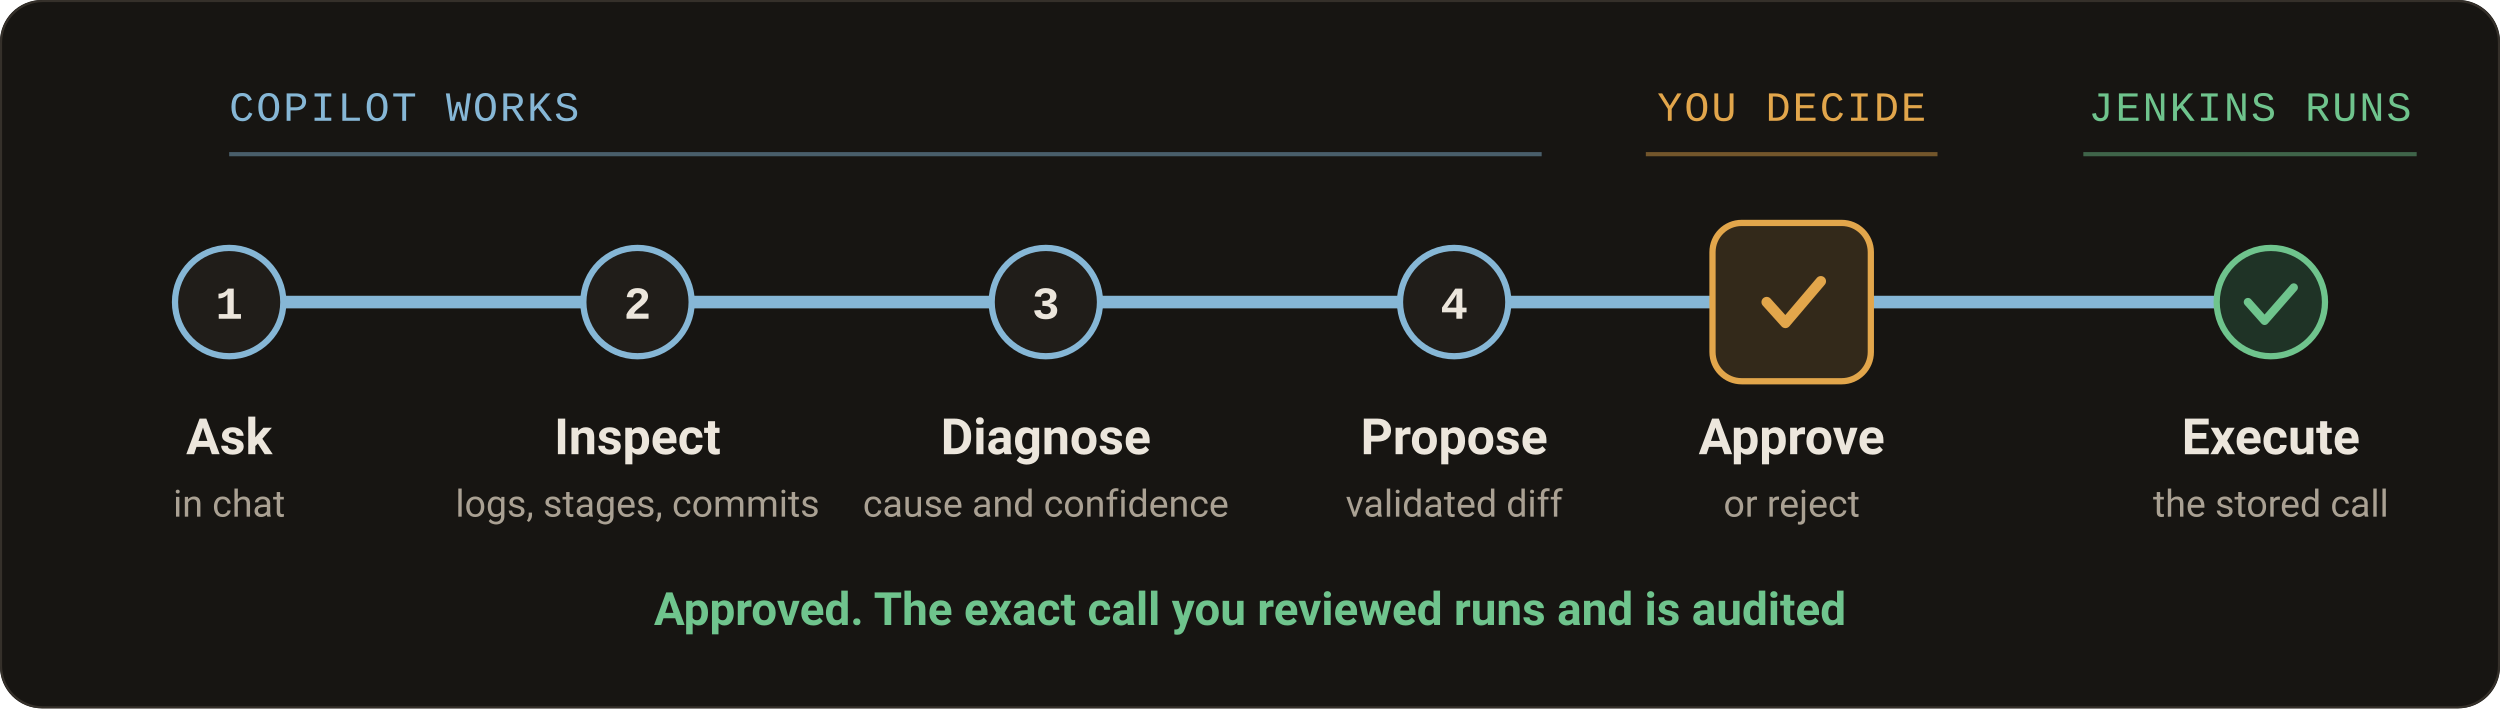
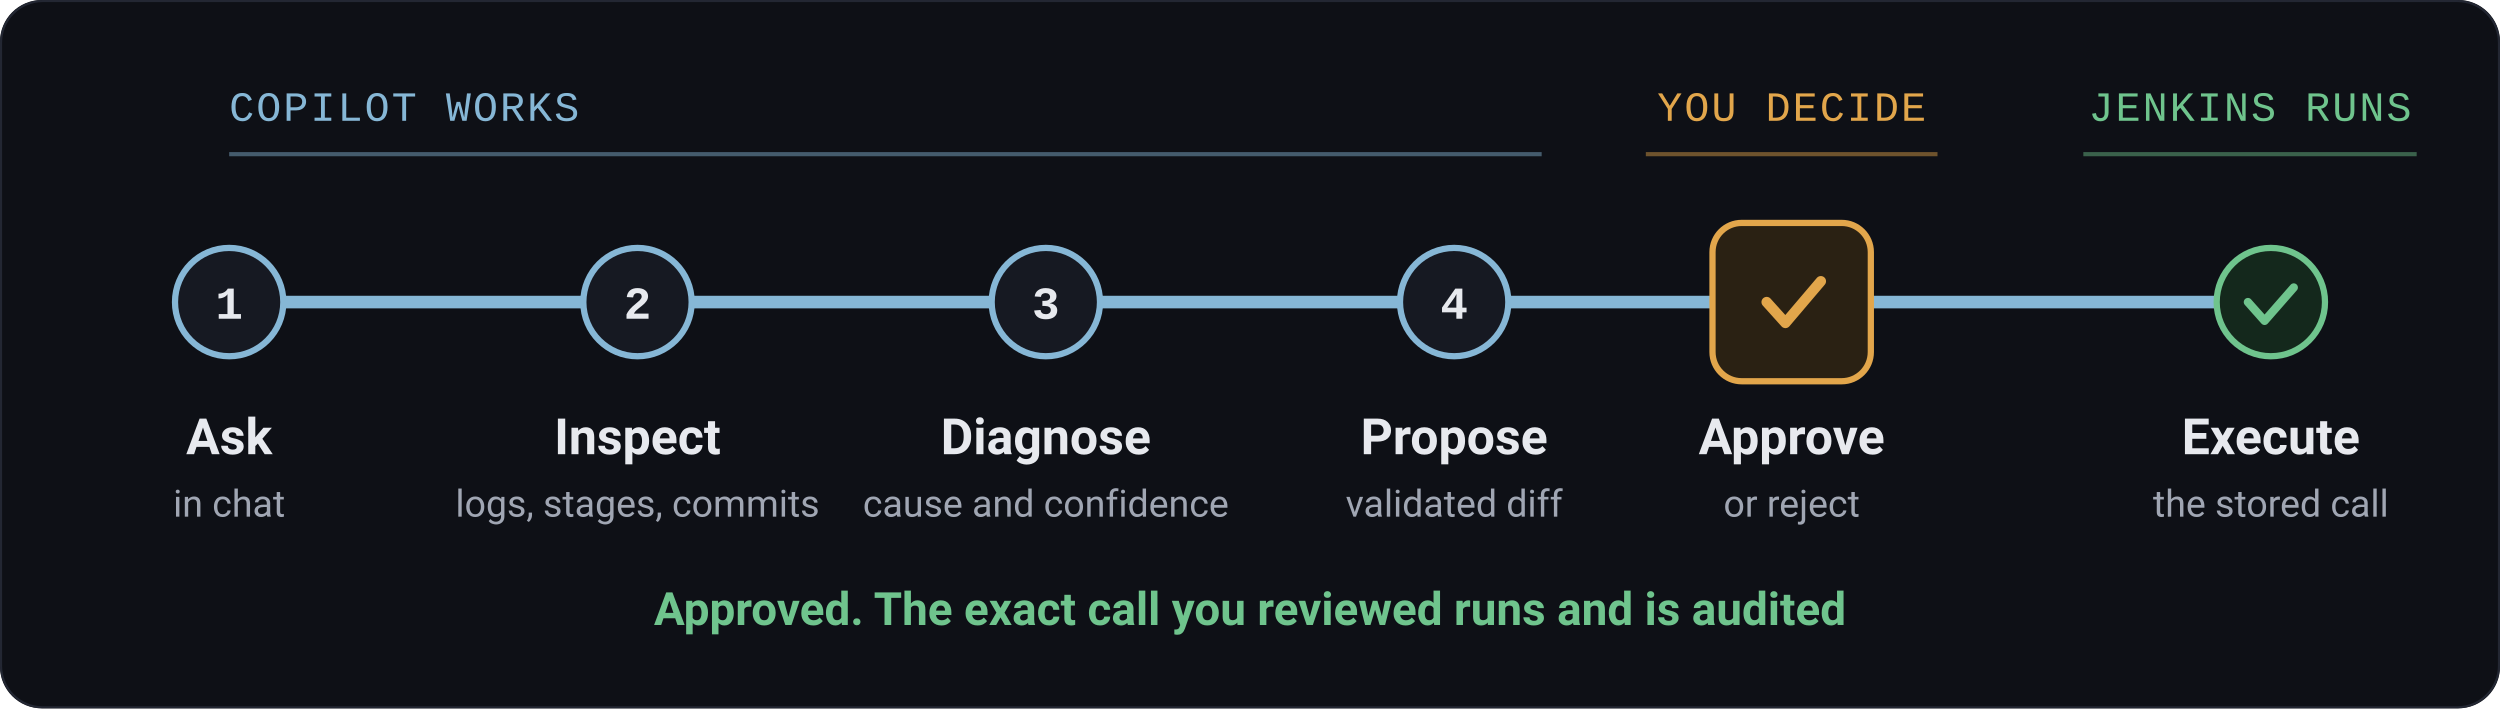
<svg xmlns="http://www.w3.org/2000/svg" width="1200" height="340" viewBox="0 0 1200 340" role="img" aria-labelledby="flow-title flow-desc">
  <style>
    /* Base styles are the finished state, so the image still reads if animation does not run. */
    .sans { font-family: -apple-system, BlinkMacSystemFont, "Segoe UI", Roboto, "Helvetica Neue", Arial, sans-serif; }
    .mono { font-family: ui-monospace, SFMono-Regular, "SF Mono", Menlo, Consolas, "Liberation Mono", monospace; }
-     .name { font-size: 24px; font-weight: 600; fill: #ece6dc; text-anchor: middle; }
-     .sub { font-size: 18px; fill: #aaa193; text-anchor: middle; }
+     .name { font-size: 24px; font-weight: 600; fill: #e7e9ee; text-anchor: middle; }
+     .sub { font-size: 18px; fill: #a0a6b3; text-anchor: middle; }
    .band { font-size: 20px; letter-spacing: 1px; }
-     .node { fill: #201d19; stroke: #86b7d6; stroke-width: 3; }
-     .gate { fill: #33291a; stroke: #e2a64b; stroke-width: 3; }
-     .done { fill: #1f3326; stroke: #6fc48d; stroke-width: 3; }
+     .node { fill: #161922; stroke: #86b7d6; stroke-width: 3; }
+     .gate { fill: #2a2113; stroke: #e2a64b; stroke-width: 3; }
+     .done { fill: #14281c; stroke: #6fc48d; stroke-width: 3; }

    .a { animation-duration: 12s; animation-timing-function: linear; animation-iteration-count: infinite; }
    .n1 { animation-name: n1; } .n2 { animation-name: n2; } .n3 { animation-name: n3; } .n4 { animation-name: n4; }
    .n5 { animation-name: n5; } .n6 { animation-name: n6; }
    .fill { animation-name: fill; }
    .wait { animation-name: wait; opacity: 0; }
    .ok { animation-name: ok; }

-     @keyframes n1 { 0%, 3% { stroke: #4a443b; } 5%, 97% { stroke: #86b7d6; } 100% { stroke: #4a443b; } }
-     @keyframes n2 { 0%, 12% { stroke: #4a443b; } 14%, 97% { stroke: #86b7d6; } 100% { stroke: #4a443b; } }
-     @keyframes n3 { 0%, 21% { stroke: #4a443b; } 23%, 97% { stroke: #86b7d6; } 100% { stroke: #4a443b; } }
-     @keyframes n4 { 0%, 30% { stroke: #4a443b; } 32%, 97% { stroke: #86b7d6; } 100% { stroke: #4a443b; } }
-     @keyframes n5 { 0%, 39% { stroke: #4a443b; } 41%, 97% { stroke: #e2a64b; } 100% { stroke: #4a443b; } }
-     @keyframes n6 { 0%, 72% { stroke: #4a443b; } 74%, 97% { stroke: #6fc48d; } 100% { stroke: #4a443b; } }
+     @keyframes n1 { 0%, 3% { stroke: #343a48; } 5%, 97% { stroke: #86b7d6; } 100% { stroke: #343a48; } }
+     @keyframes n2 { 0%, 12% { stroke: #343a48; } 14%, 97% { stroke: #86b7d6; } 100% { stroke: #343a48; } }
+     @keyframes n3 { 0%, 21% { stroke: #343a48; } 23%, 97% { stroke: #86b7d6; } 100% { stroke: #343a48; } }
+     @keyframes n4 { 0%, 30% { stroke: #343a48; } 32%, 97% { stroke: #86b7d6; } 100% { stroke: #343a48; } }
+     @keyframes n5 { 0%, 39% { stroke: #343a48; } 41%, 97% { stroke: #e2a64b; } 100% { stroke: #343a48; } }
+     @keyframes n6 { 0%, 72% { stroke: #343a48; } 74%, 97% { stroke: #6fc48d; } 100% { stroke: #343a48; } }

    /* Progress line: travels to the gate, holds while waiting for a person, then finishes. */
    @keyframes fill {
      0%, 4% { transform: scaleX(0); }
      40%, 64% { transform: scaleX(0.8); }
      74%, 97% { transform: scaleX(1); }
      100% { transform: scaleX(0); }
    }
    @keyframes wait { 0%, 41% { opacity: 0; } 43%, 63% { opacity: 1; } 65%, 100% { opacity: 0; } }
    @keyframes ok { 0%, 64% { opacity: 0; } 66%, 97% { opacity: 1; } 100% { opacity: 0; } }

    @media (prefers-reduced-motion: reduce) { .a { animation: none; } }
  </style>
-   <rect width="1200" height="340" rx="20" fill="#171512" />
-   <rect x="0.5" y="0.5" width="1199" height="339" rx="20" fill="none" stroke="#35302a" />
+   <rect width="1200" height="340" rx="20" fill="#0e1016" />
+   <rect x="0.5" y="0.5" width="1199" height="339" rx="20" fill="none" stroke="#232733" />
  <g id="bands" class="mono">
    <text class="band" x="110" y="58" fill="#86b7d6">COPILOT WORKS</text>
    <text class="band" x="860" y="58" text-anchor="middle" fill="#e2a64b">YOU DECIDE</text>
    <text class="band" x="1080" y="58" text-anchor="middle" fill="#6fc48d">JENKINS RUNS</text>
    <path d="M110 74 H 740" stroke="#86b7d6" stroke-opacity=".45" stroke-width="2" />
    <path d="M790 74 H 930" stroke="#e2a64b" stroke-opacity=".45" stroke-width="2" />
    <path d="M1000 74 H 1160" stroke="#6fc48d" stroke-opacity=".45" stroke-width="2" />
  </g>
-   <rect x="110" y="142" width="980" height="6" rx="3" fill="#35302a" />
+   <rect x="110" y="142" width="980" height="6" rx="3" fill="#232733" />
  <rect class="a fill" x="110" y="142" width="980" height="6" rx="3" fill="#86b7d6" style="transform-origin: 110px 145px" />
  <g id="nodes">
    <circle class="node a n1" cx="110" cy="145" r="26" />
    <circle class="node a n2" cx="306" cy="145" r="26" />
    <circle class="node a n3" cx="502" cy="145" r="26" />
    <circle class="node a n4" cx="698" cy="145" r="26" />
    <rect class="gate a n5" x="822" y="107" width="76" height="76" rx="14" />
    <circle class="done a n6" cx="1090" cy="145" r="26" />
  </g>
-   <g id="glyphs" class="mono" font-size="22" font-weight="700" text-anchor="middle" fill="#ece6dc">
+   <g id="glyphs" class="mono" font-size="22" font-weight="700" text-anchor="middle" fill="#e7e9ee">
    <text x="110" y="153">1</text>
    <text x="306" y="153">2</text>
    <text x="502" y="153">3</text>
    <text x="698" y="153">4</text>
    <path d="M848 145 l9 10 l17 -20" fill="none" stroke="#e2a64b" stroke-width="5" stroke-linecap="round" stroke-linejoin="round" />
    <path d="M1079 145 l8 9 l14 -16" fill="none" stroke="#6fc48d" stroke-width="4" stroke-linecap="round" stroke-linejoin="round" />
  </g>
  <g id="labels" class="sans">
    <text class="name" x="110" y="218">Ask</text>
    <text class="sub" x="110" y="248">in chat</text>
    <text class="name" x="306" y="218">Inspect</text>
    <text class="sub" x="306" y="248">logs, stages, commits</text>
    <text class="name" x="502" y="218">Diagnose</text>
    <text class="sub" x="502" y="248">cause and confidence</text>
    <text class="name" x="698" y="218">Propose</text>
    <text class="sub" x="698" y="248">validated diff</text>
    <text class="name" x="860" y="218">Approve</text>
    <text class="sub" x="860" y="248">or reject</text>
    <text class="name" x="1090" y="218">Execute</text>
    <text class="sub" x="1090" y="248">the stored call</text>
  </g>
  <g id="status" class="sans" font-size="22" font-weight="600" text-anchor="middle">
    <text class="a wait" x="600" y="300" fill="#e2a64b">Paused. Privileged changes wait for your approval</text>
    <text class="a ok" x="600" y="300" fill="#6fc48d">Approved. The exact call you reviewed runs and is audited</text>
  </g>
</svg>
